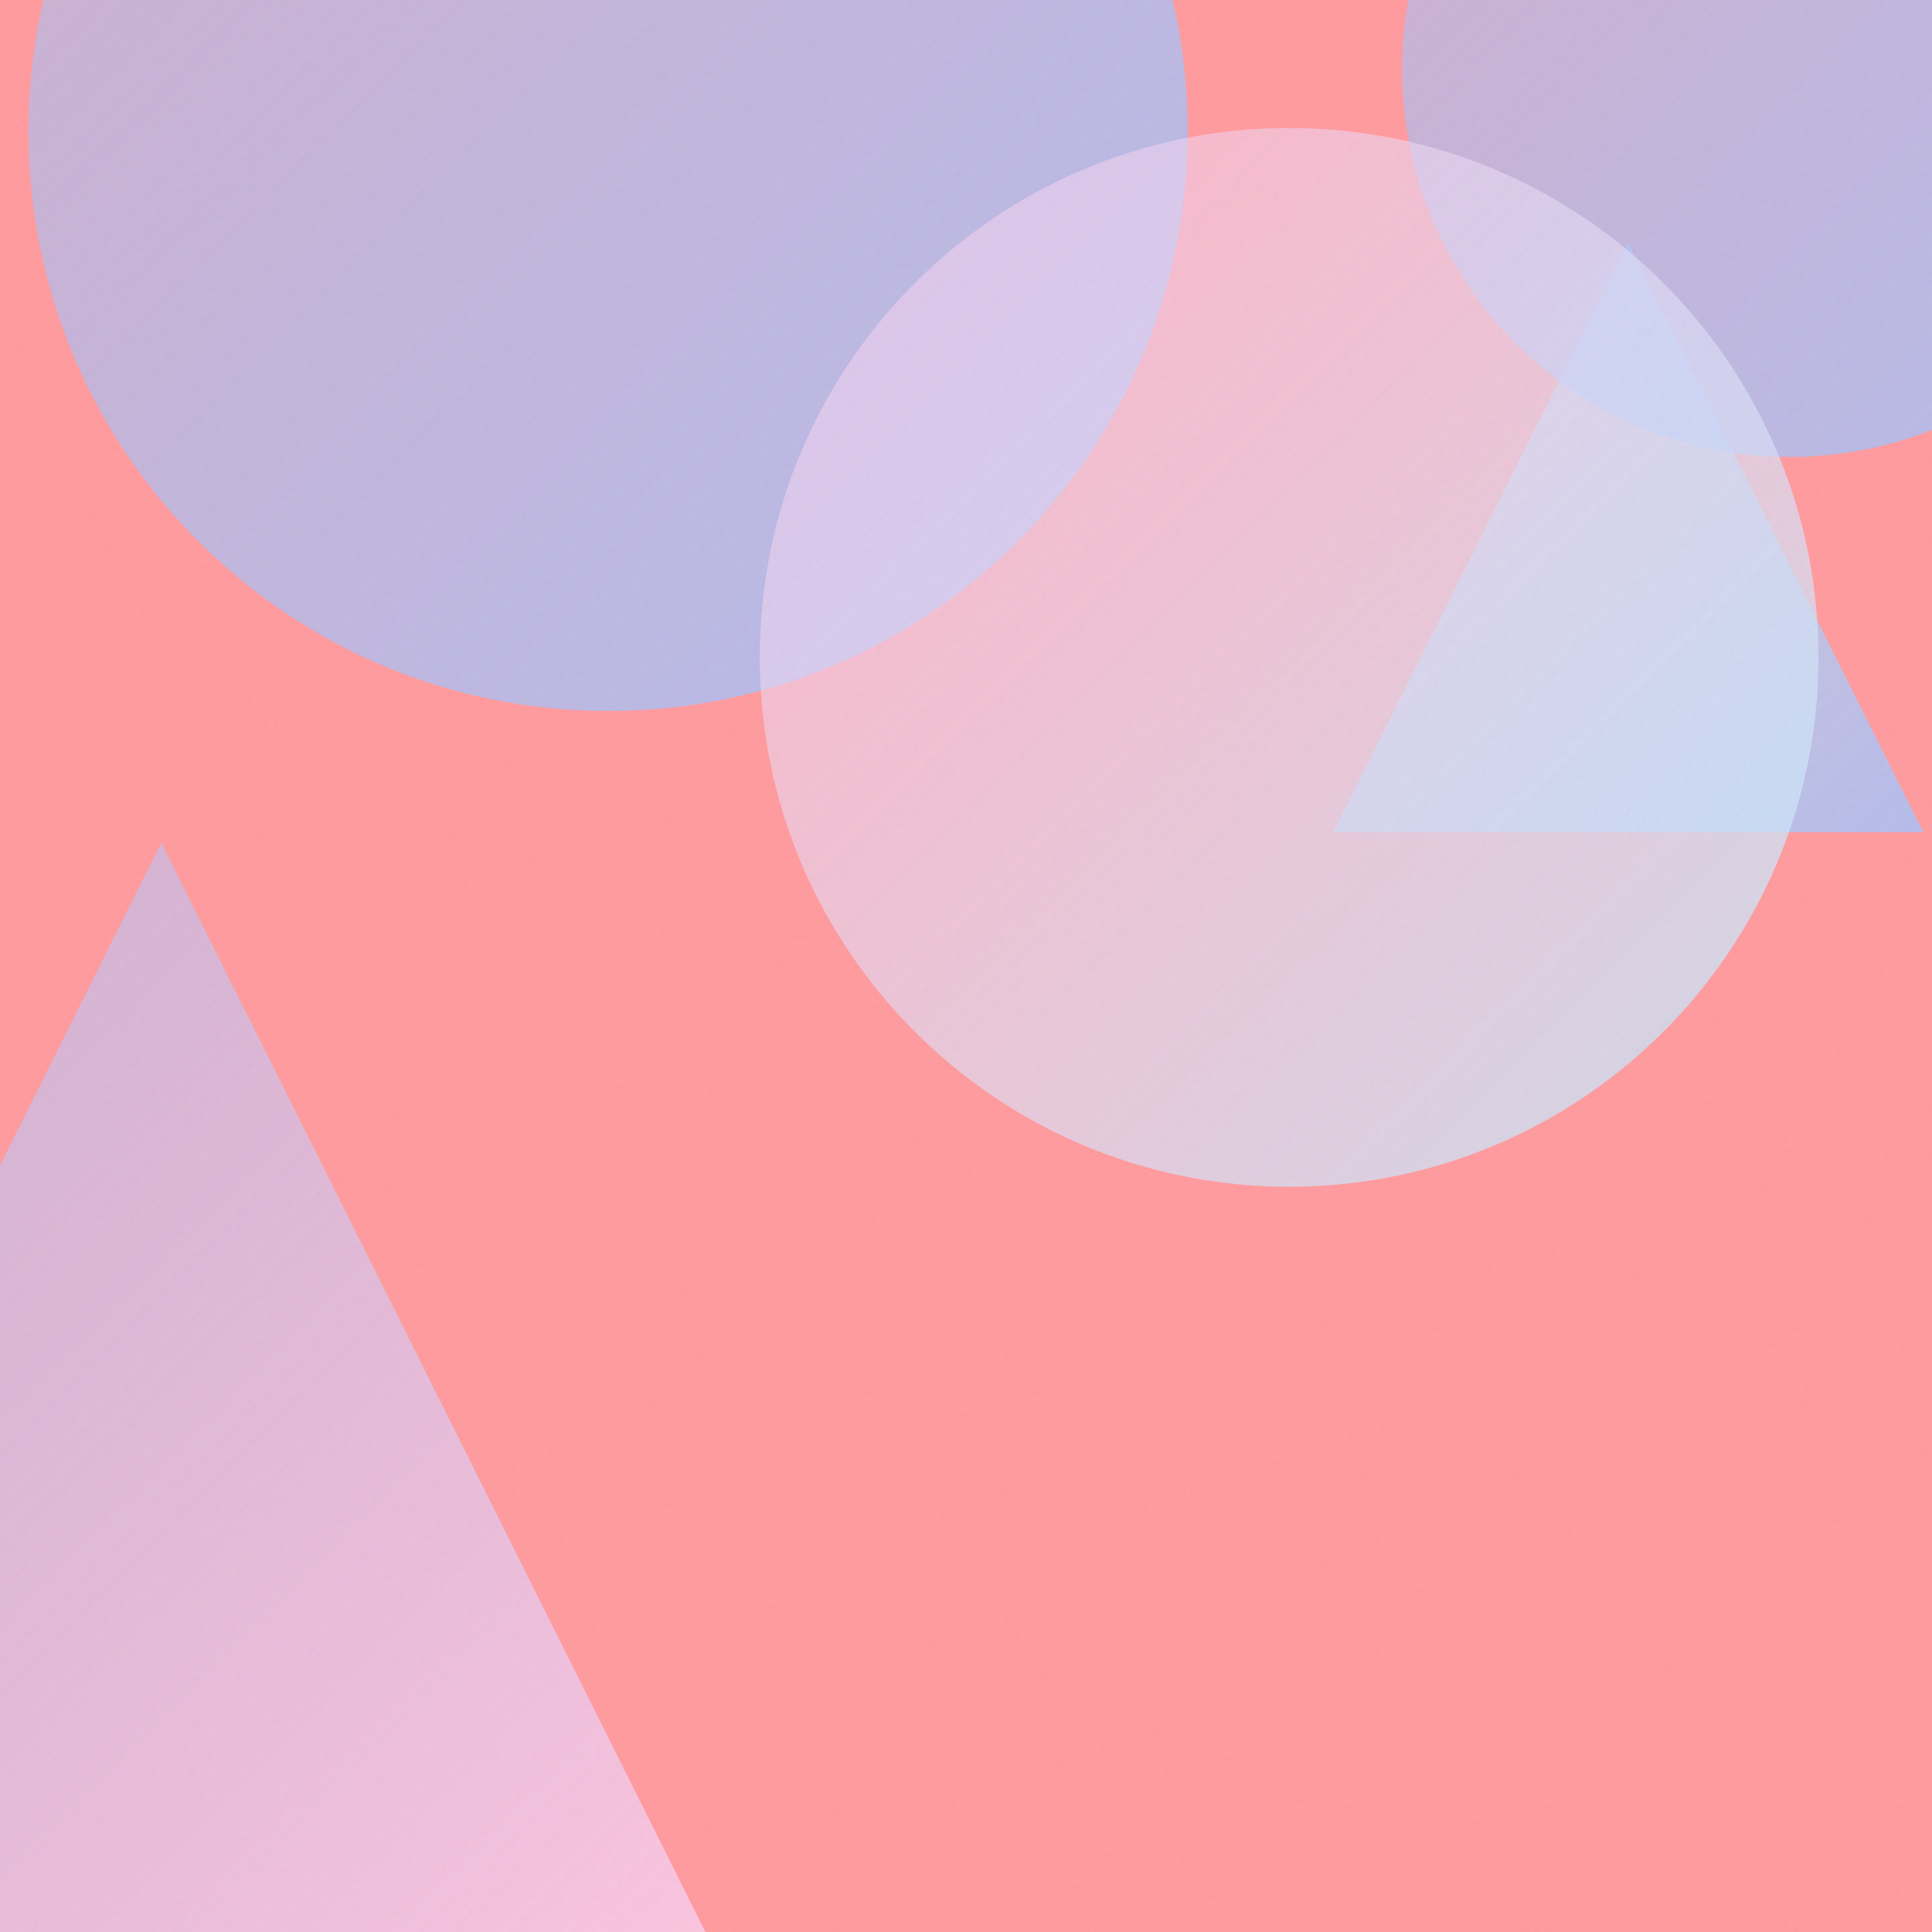
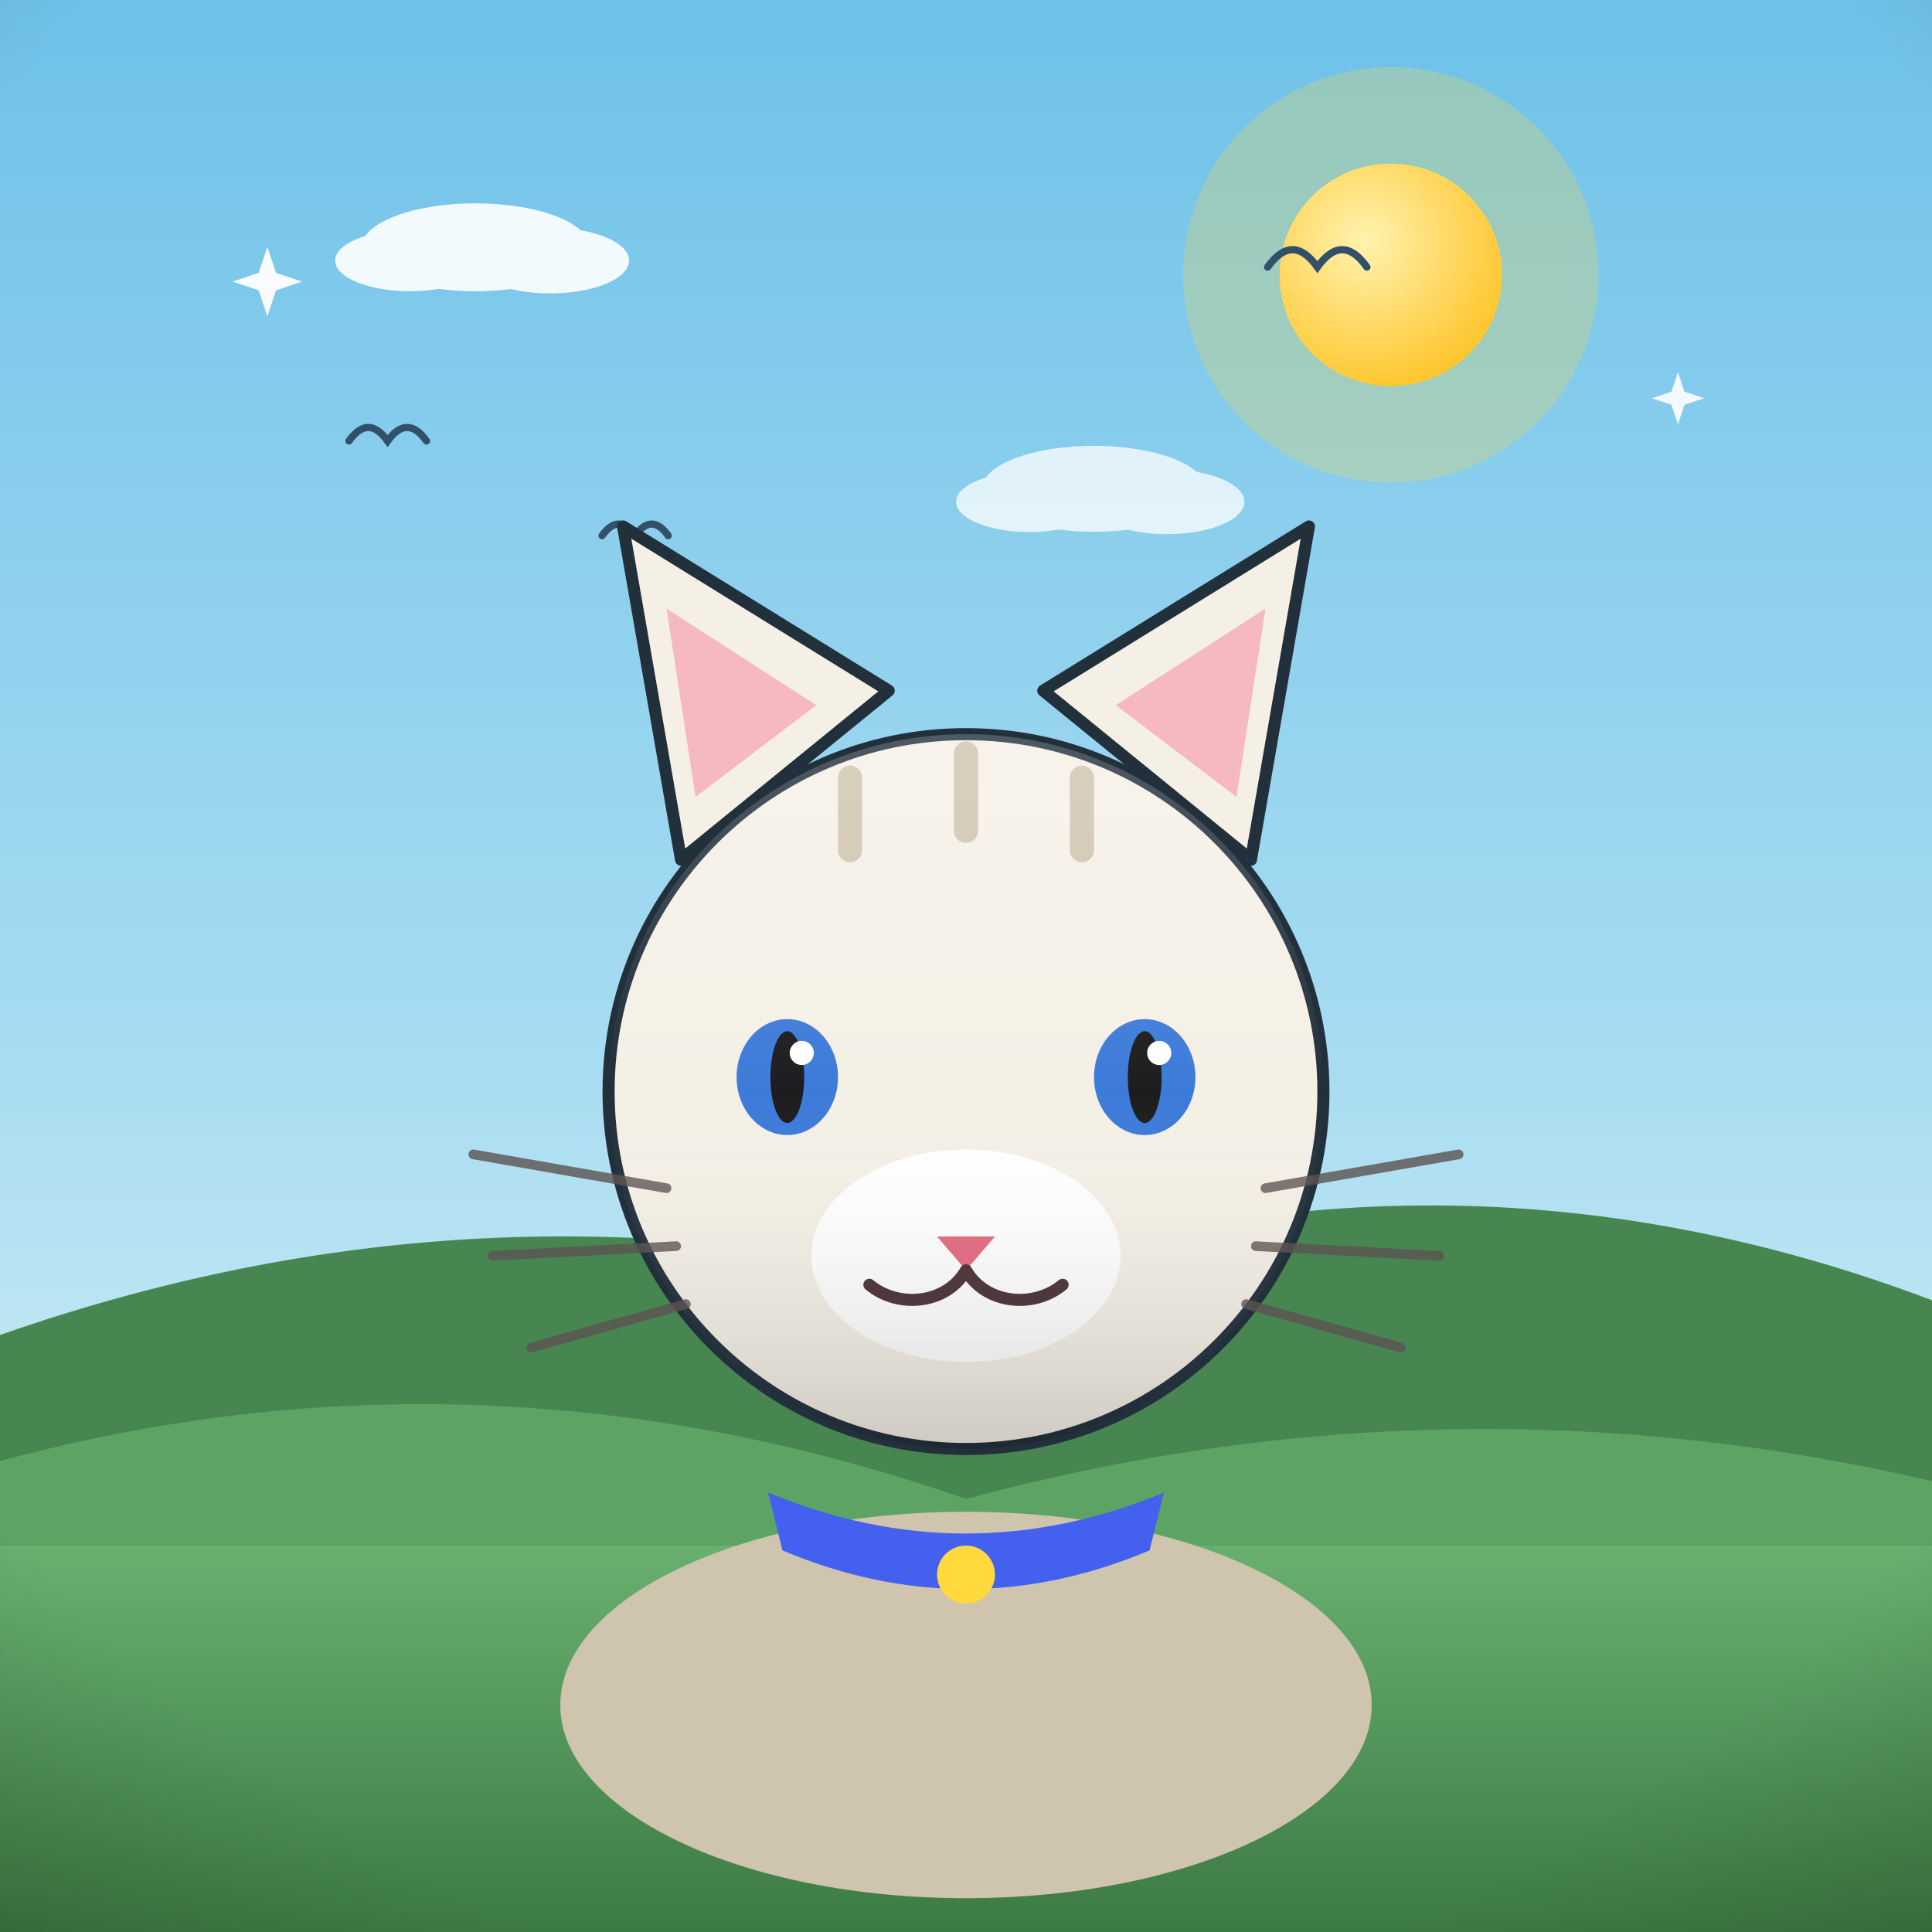
- <svg xmlns="http://www.w3.org/2000/svg" viewBox="0 0 400 400">
+ <svg xmlns="http://www.w3.org/2000/svg" viewBox="0 0 800 800">
  <defs>
-     <linearGradient id="g0" x1="5.9" y1="-92.8" x2="245.9" y2="147.2" gradientUnits="userSpaceOnUse">
-       <stop offset="0" stop-color="#A1C4FD" stop-opacity="0.5" />
-       <stop offset="1" stop-color="#A1C4FD" stop-opacity="0.8" />
+     <linearGradient id="sky" x1="0" y1="0" x2="0" y2="1">
+       <stop offset="0" stop-color="#6ec1e8" />
+       <stop offset="0.55" stop-color="#a8dcf2" />
+       <stop offset="1" stop-color="#eafaf1" />
    </linearGradient>
-     <linearGradient id="g1" x1="-85.4" y1="174.5" x2="152.1" y2="412.1" gradientUnits="userSpaceOnUse">
-       <stop offset="0" stop-color="#A1C4FD" stop-opacity="0.5" />
-       <stop offset="1" stop-color="#FECFEF" stop-opacity="0.8" />
+     <radialGradient id="sunG" cx="0.38" cy="0.35" r="0.9">
+       <stop offset="0" stop-color="#fff3b0" />
+       <stop offset="1" stop-color="#ffb703" />
+     </radialGradient>
+     <linearGradient id="ground" x1="0" y1="0" x2="0" y2="1">
+       <stop offset="0" stop-color="#69b06f" />
+       <stop offset="1" stop-color="#3c7a44" />
    </linearGradient>
-     <linearGradient id="g2" x1="276.0" y1="50.2" x2="398.2" y2="172.3" gradientUnits="userSpaceOnUse">
-       <stop offset="0" stop-color="#C2E9FB" stop-opacity="0.5" />
-       <stop offset="1" stop-color="#A1C4FD" stop-opacity="0.8" />
+     <linearGradient id="sea" x1="0" y1="0" x2="0" y2="1">
+       <stop offset="0" stop-color="#3d9bc4" />
+       <stop offset="1" stop-color="#1668a0" />
    </linearGradient>
-     <linearGradient id="g3" x1="290.3" y1="-65.8" x2="450.8" y2="94.7" gradientUnits="userSpaceOnUse">
-       <stop offset="0" stop-color="#A1C4FD" stop-opacity="0.5" />
-       <stop offset="1" stop-color="#A1C4FD" stop-opacity="0.8" />
+     <linearGradient id="shade" x1="0" y1="0" x2="0" y2="1">
+       <stop offset="0" stop-color="#ffffff" stop-opacity="0.20" />
+       <stop offset="0.5" stop-color="#ffffff" stop-opacity="0" />
+       <stop offset="1" stop-color="#000000" stop-opacity="0.16" />
    </linearGradient>
-     <linearGradient id="g4" x1="157.3" y1="26.5" x2="376.5" y2="245.7" gradientUnits="userSpaceOnUse">
-       <stop offset="0" stop-color="#FECFEF" stop-opacity="0.5" />
-       <stop offset="1" stop-color="#C2E9FB" stop-opacity="0.8" />
-     </linearGradient>
-     <filter id="n">
-       <feTurbulence type="fractalNoise" baseFrequency="0.9" numOctaves="2" stitchTiles="stitch" />
-       <feColorMatrix type="saturate" values="0" />
-     </filter>
+     <radialGradient id="vig" cx="0.5" cy="0.42" r="0.85">
+       <stop offset="0.72" stop-color="#000000" stop-opacity="0" />
+       <stop offset="1" stop-color="#000000" stop-opacity="0.20" />
+     </radialGradient>
  </defs>
-   <rect width="400" height="400" fill="#FF9A9E" />
-   <circle cx="125.9" cy="27.2" r="120.0" fill="url(#g0)" />
-   <path d="M 33.4 174.5 L 152.1 412.1 L -85.4 412.1 Z" fill="url(#g1)" />
-   <path d="M 337.1 50.2 L 398.2 172.3 L 276.0 172.3 Z" fill="url(#g2)" />
-   <circle cx="370.5" cy="14.4" r="80.2" fill="url(#g3)" />
-   <circle cx="266.9" cy="136.1" r="109.6" fill="url(#g4)" />
-   <rect width="400" height="400" filter="url(#n)" opacity="0.05" />
+   <rect width="800" height="800" fill="url(#sky)" />
+   <circle cx="575.9" cy="113.8" r="86" fill="#ffd93d" opacity="0.25" />
+   <circle cx="575.9" cy="113.8" r="46" fill="#ffd93d" />
+   <circle cx="575.9" cy="113.8" r="46" fill="url(#sunG)" />
+   <g fill="#ffffff" opacity="0.9">
+     <ellipse cx="196.9" cy="102.4" rx="47.2" ry="18.2" />
+     <ellipse cx="169.7" cy="107.9" rx="30.9" ry="12.7" />
+     <ellipse cx="227.8" cy="107.9" rx="32.7" ry="13.6" />
+   </g>
+   <g fill="#ffffff" opacity="0.75">
+     <ellipse cx="452.9" cy="202.4" rx="46.3" ry="17.8" />
+     <ellipse cx="426.2" cy="207.8" rx="30.3" ry="12.5" />
+     <ellipse cx="483.2" cy="207.8" rx="32.1" ry="13.4" />
+   </g>
+   <path d="M0 684 L0 552.8 Q 200 482.8 400 532.8 Q 600 462.8 800 538.4 L800 684 Z" fill="#478551" />
+   <path d="M0 730 L0 605 Q 200 551 400 620.7 Q 600 566.7 800 613.3 L800 730 Z" fill="#5da464" />
+   <rect y="640" width="800" height="160" fill="url(#ground)" />
+   <path d="M 144.5 182.6 Q 152.5 171.4 160.5 182.6 Q 168.6 171.4 176.6 182.6" fill="none" stroke="#33506b" stroke-width="3" stroke-linecap="round" />
+   <path d="M 249.3 221.8 Q 256.2 212.2 263 221.8 Q 269.8 212.2 276.7 221.8" fill="none" stroke="#33506b" stroke-width="3" stroke-linecap="round" />
+   <path d="M 524.9 110.6 Q 535.2 96.2 545.5 110.6 Q 555.8 96.2 566 110.6" fill="none" stroke="#33506b" stroke-width="3" stroke-linecap="round" />
+   <g transform="translate(400 0) scale(1 1) translate(-400 0)">
+     <ellipse cx="400" cy="706" rx="168" ry="80" fill="#cfc4ae" />
+     <path d="M282 356 L258 218 L368 286 Z" fill="#f5f0e6" stroke="#22303c" stroke-width="5" stroke-linejoin="round" />
+     <path d="M518 356 L542 218 L432 286 Z" fill="#f5f0e6" stroke="#22303c" stroke-width="5" stroke-linejoin="round" />
+     <path d="M288 330 L276 252 L338 292 Z" fill="#f6b8c1" />
+     <path d="M512 330 L524 252 L462 292 Z" fill="#f6b8c1" />
+     <circle cx="400" cy="452" r="148" fill="#f5f0e6" stroke="#22303c" stroke-width="5" stroke-linejoin="round" />
+     <path d="M352 322 L352 352 M400 312 L400 344 M448 322 L448 352" stroke="#cfc4ae" stroke-width="10" stroke-linecap="round" />
+     <ellipse cx="400" cy="520" rx="64" ry="44" fill="#ffffff" />
+     <ellipse cx="326" cy="446" rx="21" ry="24" fill="#3d7bd9" />
+     <ellipse cx="474" cy="446" rx="21" ry="24" fill="#3d7bd9" />
+     <ellipse cx="326" cy="446" rx="7" ry="19" fill="#1d1d1f" />
+     <ellipse cx="474" cy="446" rx="7" ry="19" fill="#1d1d1f" />
+     <circle cx="332" cy="436" r="5" fill="#ffffff" />
+     <circle cx="480" cy="436" r="5" fill="#ffffff" />
+     <path d="M388 512 L412 512 L400 526 Z" fill="#e56b81" />
+     <path d="M400 526 C 392 540 372 542 360 532 M400 526 C 408 540 428 542 440 532" stroke="#4a3436" stroke-width="5" fill="none" stroke-linecap="round" />
+     <g stroke="#5b5350" stroke-width="4" stroke-linecap="round" opacity="0.8">
+       <path d="M276 492 L196 478 M280 516 L204 520 M284 540 L220 558 M524 492 L604 478 M520 516 L596 520 M516 540 L580 558" />
+     </g>
+     <circle cx="400" cy="452" r="148" fill="url(#shade)" />
+     <path d="M318 618 Q 400 652 482 618 L 476 642 Q 400 674 324 642 Z" fill="#4361ee" />
+     <circle cx="400" cy="652" r="12" fill="#ffd93d" />
+   </g>
+   <path d="M 110.7 102.2 L 114.3 113 L 125.1 116.6 L 114.3 120.2 L 110.7 131 L 107.1 120.2 L 96.3 116.6 L 107.1 113 Z" fill="#ffffff" opacity="0.95" />
+   <path d="M 694.8 154.1 L 697.5 162.2 L 705.6 164.9 L 697.5 167.6 L 694.8 175.7 L 692.1 167.6 L 684 164.9 L 692.1 162.2 Z" fill="#ffffff" opacity="0.9" />
+   <rect width="800" height="800" fill="url(#vig)" />
</svg>
